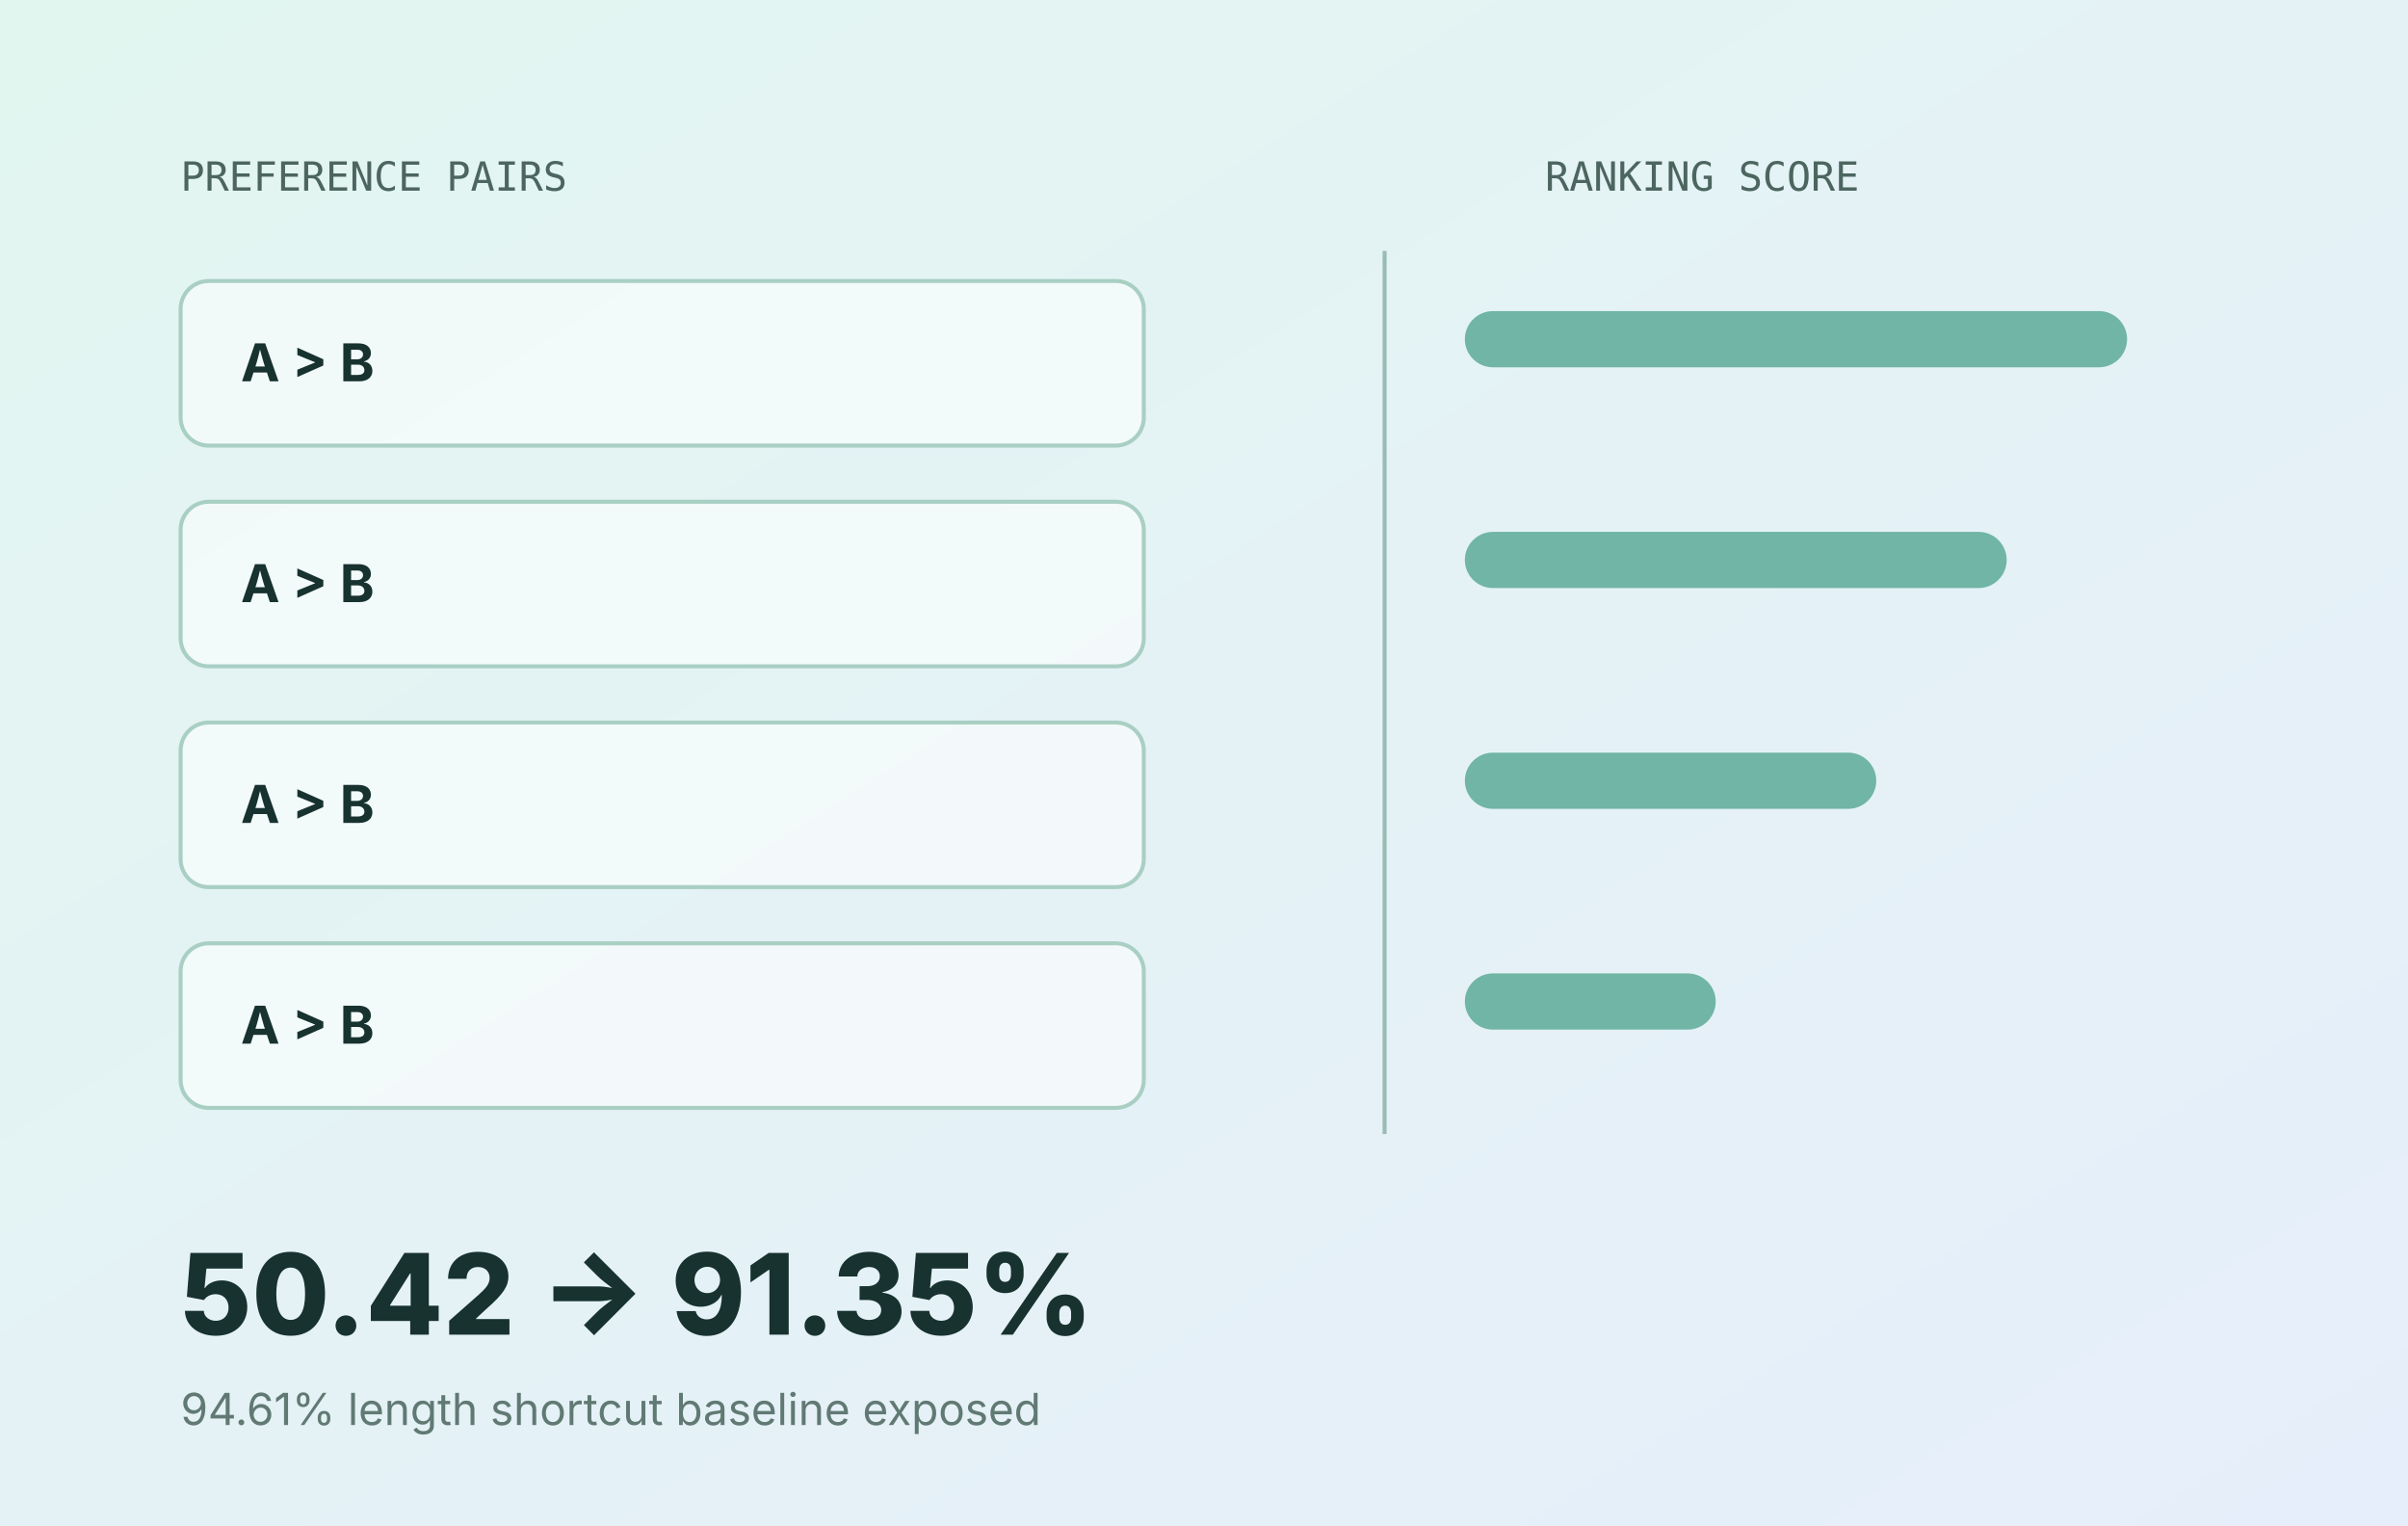
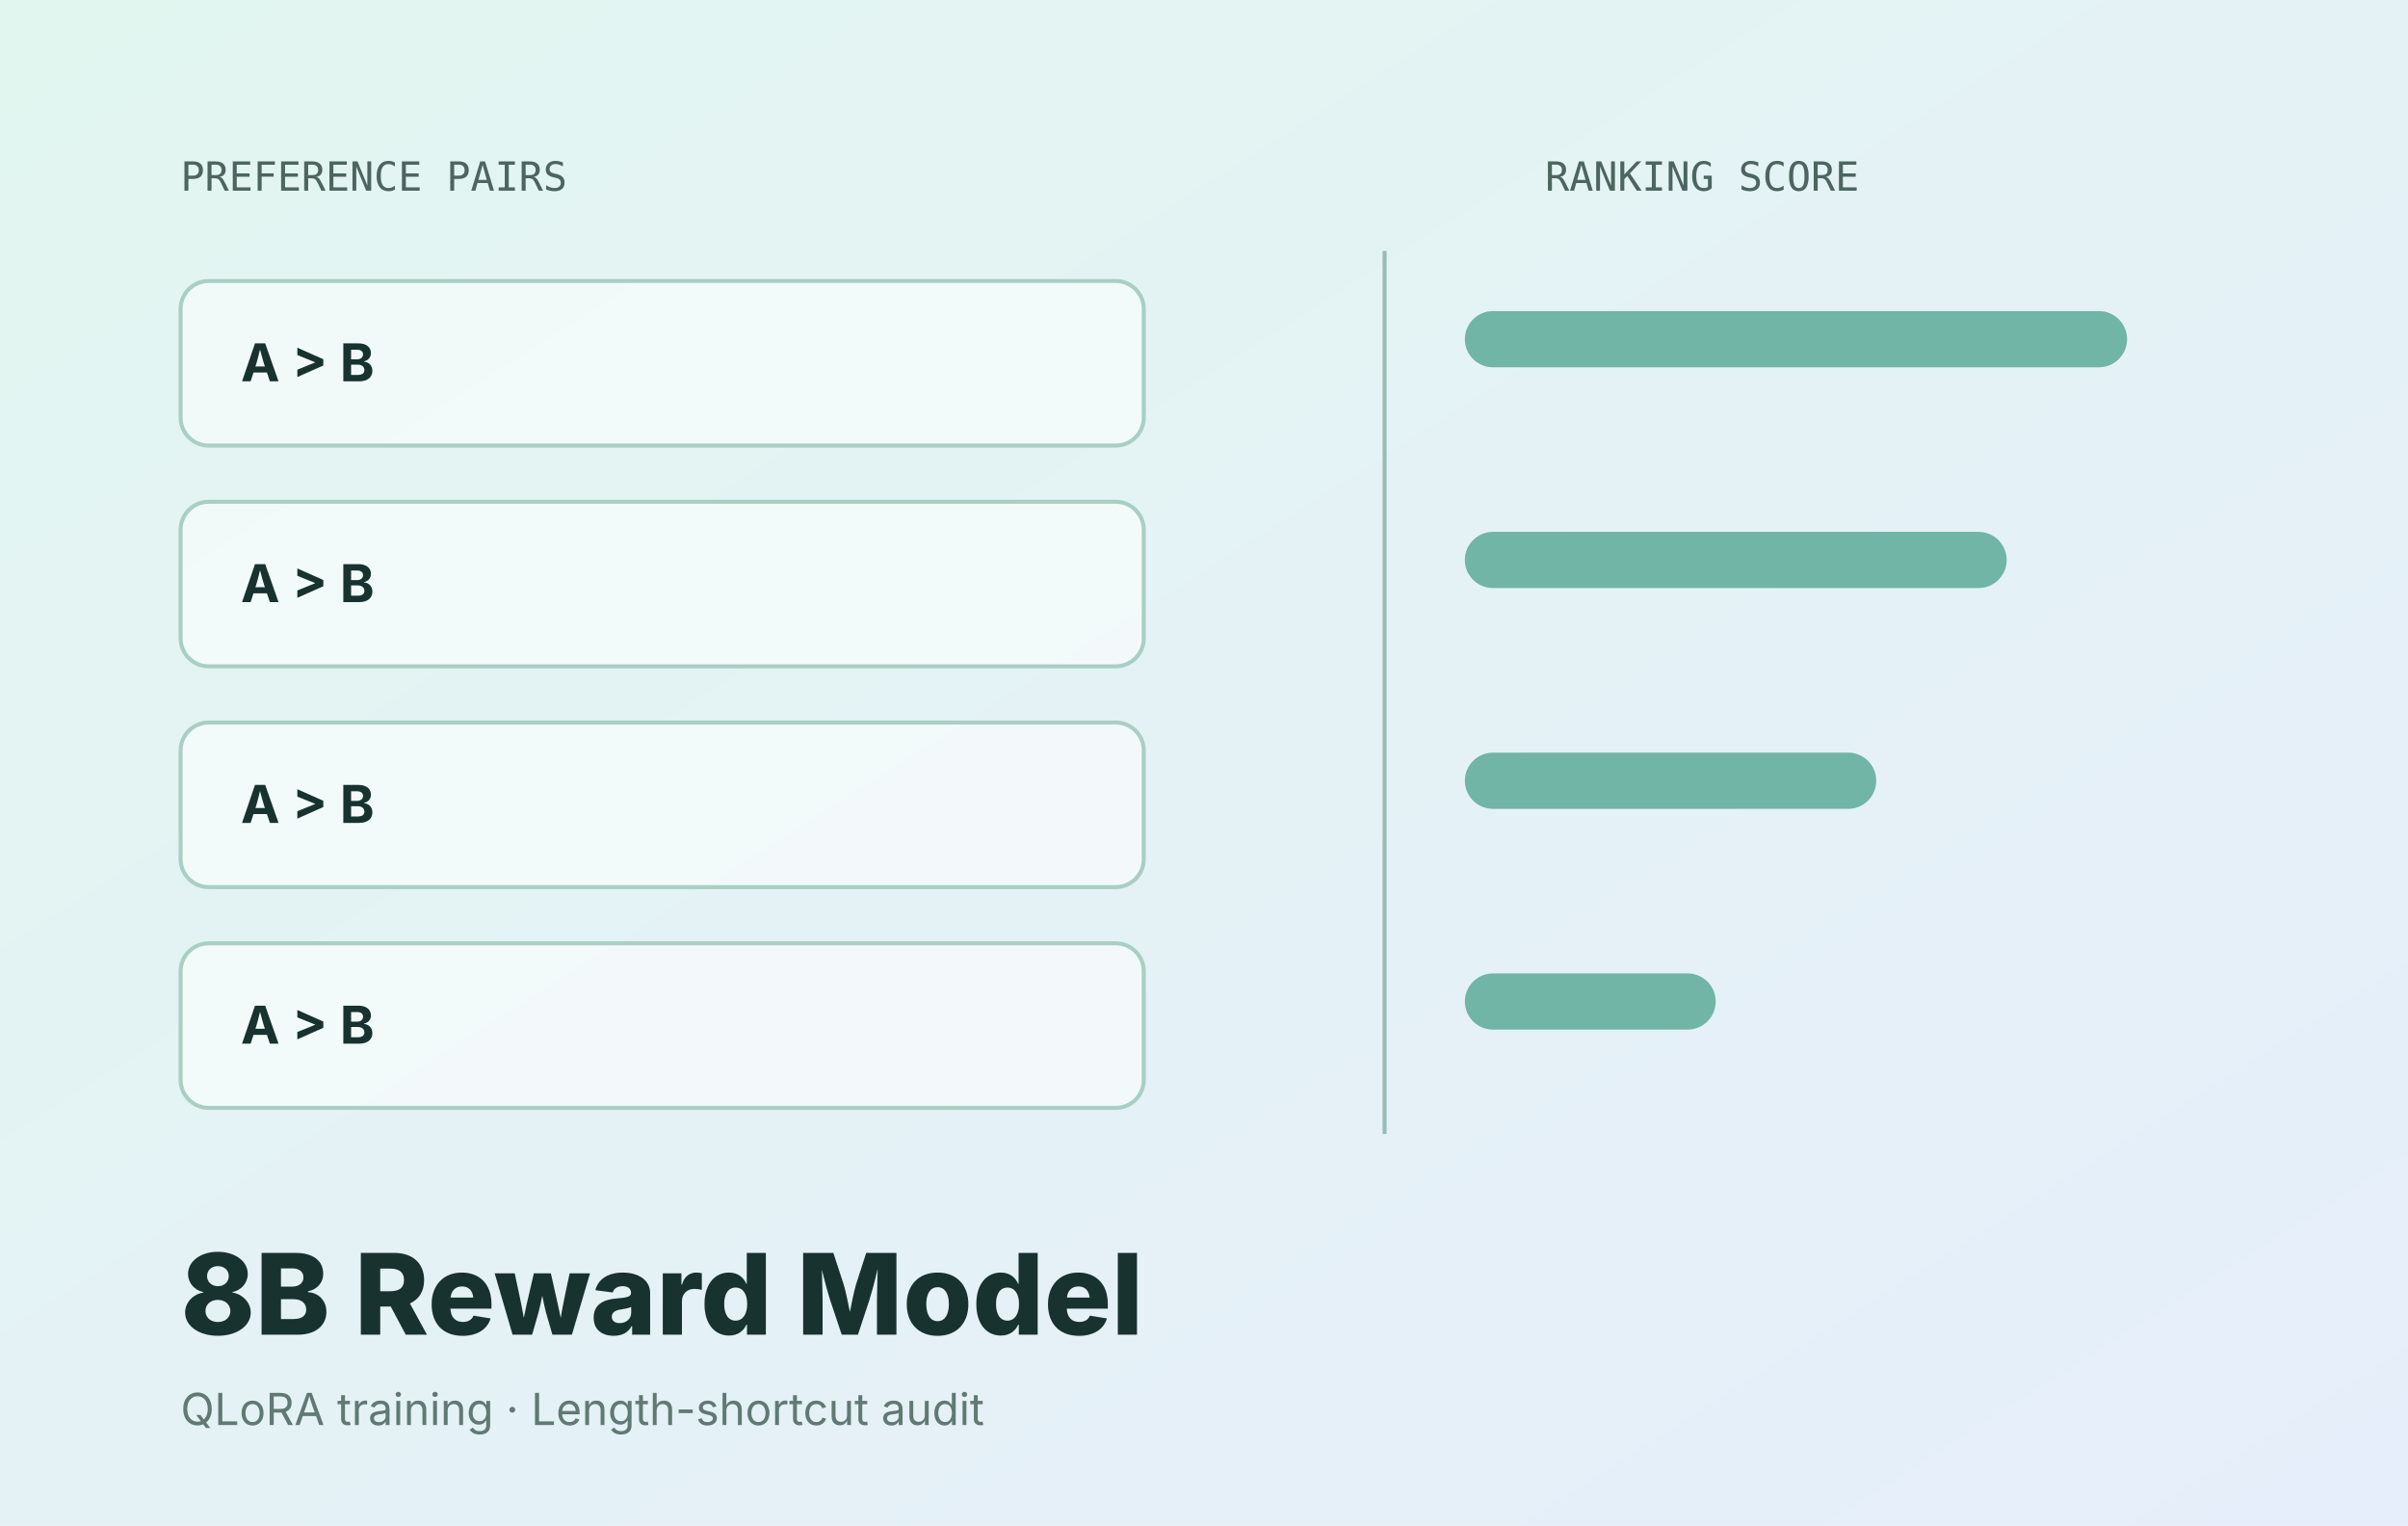
<svg xmlns="http://www.w3.org/2000/svg" viewBox="0 0 1200 760" role="img" aria-labelledby="t d">
  <defs>
    <linearGradient id="bg" x1="0" y1="0" x2="1" y2="1">
      <stop stop-color="#e2f6f0" />
      <stop offset="1" stop-color="#e6eefb" />
    </linearGradient>
  </defs>
  <rect width="1200" height="760" fill="url(#bg)" />
  <g font-family="ui-monospace,SFMono-Regular,Menlo,monospace" fill="#4c665f" font-size="20">
    <text x="90" y="95">PREFERENCE PAIRS</text>
    <text x="770" y="95">RANKING SCORE</text>
  </g>
  <g fill="#ffffff" fill-opacity=".55" stroke="#a9cfc3" stroke-width="2">
    <rect x="90" y="140" width="480" height="82" rx="14" />
    <rect x="90" y="250" width="480" height="82" rx="14" />
    <rect x="90" y="360" width="480" height="82" rx="14" />
    <rect x="90" y="470" width="480" height="82" rx="14" />
  </g>
  <g font-family="Inter,Arial,sans-serif" fill="#17322f" font-size="26" font-weight="700">
    <text x="120" y="190">A  &gt;  B</text>
    <text x="120" y="300">A  &gt;  B</text>
    <text x="120" y="410">A  &gt;  B</text>
    <text x="120" y="520">A  &gt;  B</text>
  </g>
  <g fill="#70b5a5">
    <rect x="730" y="155" width="330" height="28" rx="14" />
    <rect x="730" y="265" width="270" height="28" rx="14" />
    <rect x="730" y="375" width="205" height="28" rx="14" />
    <rect x="730" y="485" width="125" height="28" rx="14" />
  </g>
  <line x1="690" y1="125" x2="690" y2="565" stroke="#9abbb4" stroke-width="2" />
  <g font-family="Inter,Arial,sans-serif">
-     <text x="90" y="665" fill="#17322f" font-size="56" font-weight="800">50.42 → 91.35%</text>
-     <text x="90" y="710" fill="#617973" font-size="22">94.61% length shortcut baseline exposed</text>
+     <text x="90" y="665" fill="#17322f" font-size="56" font-weight="800">8B Reward Model</text>
+     <text x="90" y="710" fill="#617973" font-size="22">QLoRA training · Length-shortcut audit</text>
  </g>
</svg>
